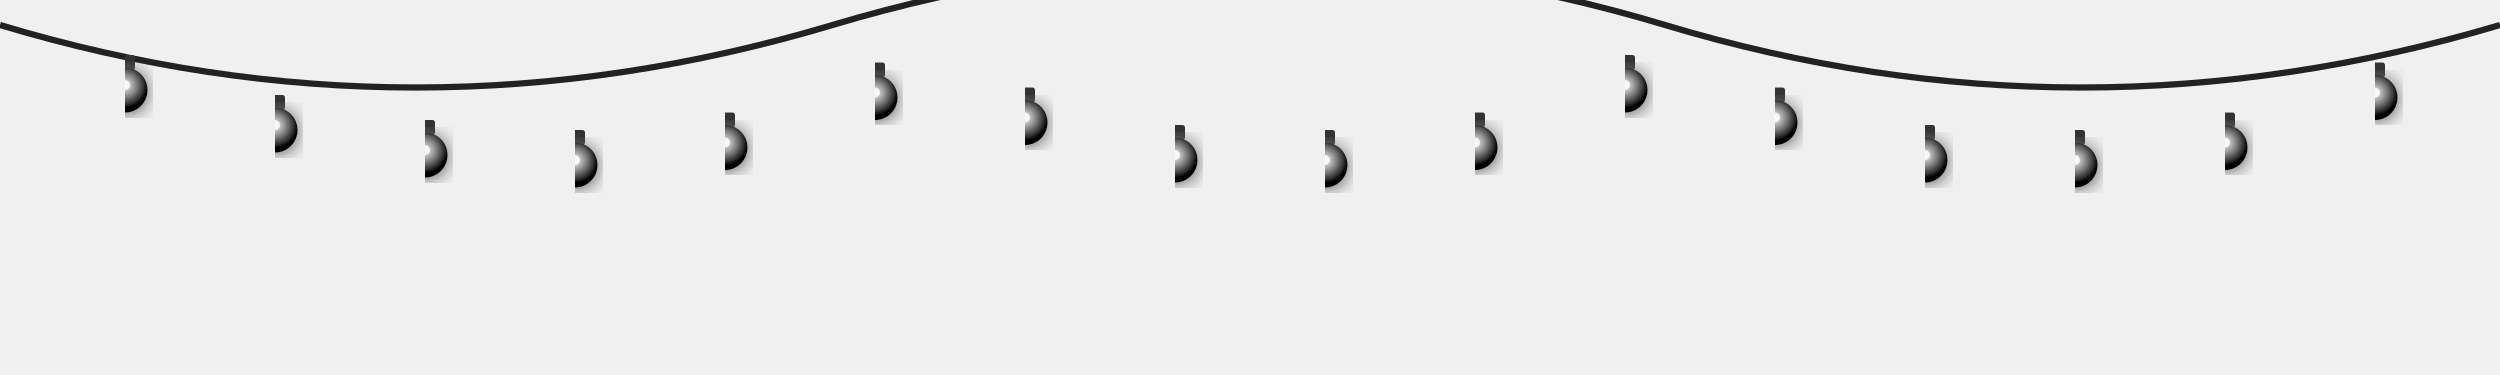
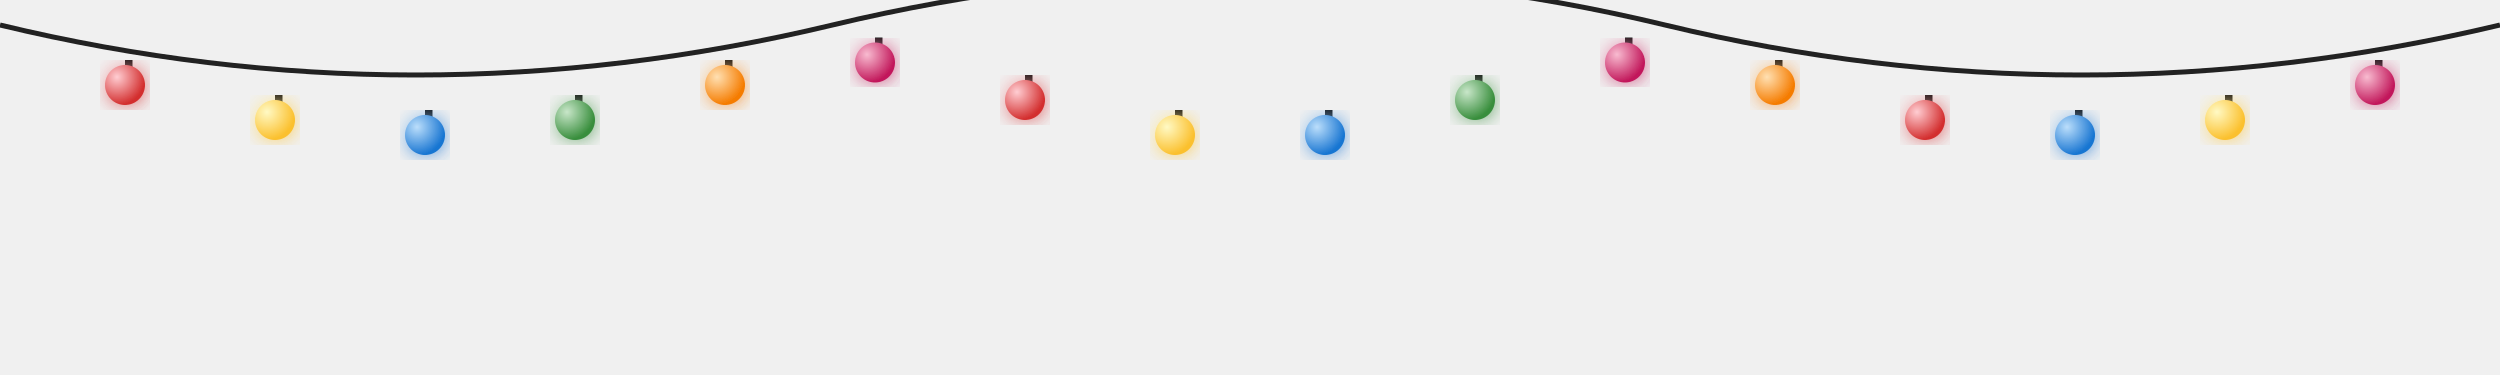
<svg xmlns="http://www.w3.org/2000/svg" width="1000" height="150" viewBox="0 0 1000 150" preserveAspectRatio="none">
  <defs>
-     <filter id="bulbGlow">
-       <feGaussianBlur stdDeviation="3.5" result="blur" />
+     <filter id="strongGlow">
+       <feGaussianBlur stdDeviation="4" result="coloredBlur" />
      <feMerge>
-         <feMergeNode in="blur" />
+         <feMergeNode in="coloredBlur" />
        <feMergeNode in="SourceGraphic" />
      </feMerge>
    </filter>
-     <radialGradient id="bulbGrad" cx="50%" cy="40%" r="50%">
-       <stop offset="0%" stop-color="white" stop-opacity="0.8" />
-       <stop offset="100%" stop-color="currentColor" stop-opacity="1" />
+     <radialGradient id="gradRed" cx="30%" cy="30%" r="70%">
+       <stop offset="0%" stop-color="#FFCDD2" />
+       <stop offset="100%" stop-color="#D32F2F" />
+     </radialGradient>
+     <radialGradient id="gradYellow" cx="30%" cy="30%" r="70%">
+       <stop offset="0%" stop-color="#FFF9C4" />
+       <stop offset="100%" stop-color="#FBC02D" />
+     </radialGradient>
+     <radialGradient id="gradBlue" cx="30%" cy="30%" r="70%">
+       <stop offset="0%" stop-color="#BBDEFB" />
+       <stop offset="100%" stop-color="#1976D2" />
+     </radialGradient>
+     <radialGradient id="gradGreen" cx="30%" cy="30%" r="70%">
+       <stop offset="0%" stop-color="#C8E6C9" />
+       <stop offset="100%" stop-color="#388E3C" />
+     </radialGradient>
+     <radialGradient id="gradOrange" cx="30%" cy="30%" r="70%">
+       <stop offset="0%" stop-color="#FFE0B2" />
+       <stop offset="100%" stop-color="#F57C00" />
+     </radialGradient>
+     <radialGradient id="gradPink" cx="30%" cy="30%" r="70%">
+       <stop offset="0%" stop-color="#F8BBD0" />
+       <stop offset="100%" stop-color="#C2185B" />
    </radialGradient>
  </defs>
-   <path d="M0,10 Q166,60 333,10 T666,10 T1000,10" stroke="#222" stroke-width="2.5" fill="none" />
-   <symbol id="vesak-globe">
-     <rect x="-4" y="0" width="8" height="6" fill="#333" rx="1" />
-     <circle cx="0" cy="14" r="9" fill="url(#bulbGrad)" filter="url(#bulbGlow)" />
-     <circle cx="0" cy="12" r="2" fill="white" opacity="0.8" />
+   <path d="M0,10 Q166,50 333,10 T666,10 T1000,10" stroke="#222" stroke-width="2" fill="none" />
+   <symbol id="bulb-socket">
+     <rect x="-3" y="0" width="6" height="6" fill="#111" />
  </symbol>
-   <g color="#FF5252">
-     <use href="#vesak-globe" x="50" y="22">
-       <animate attributeName="opacity" values="0.7;1;0.7" dur="1.2s" repeatCount="indefinite" />
-     </use>
+   <g>
+     <use href="#bulb-socket" x="50" y="24" />
+     <circle cx="50" cy="34" r="8" fill="url(#gradRed)" filter="url(#strongGlow)">
+       <animate attributeName="opacity" values="0.6;1;0.6" dur="0.8s" repeatCount="indefinite" />
+     </circle>
  </g>
-   <g color="#FFD740">
-     <use href="#vesak-globe" x="110" y="38">
-       <animate attributeName="opacity" values="0.7;1;0.7" dur="1.5s" repeatCount="indefinite" />
-     </use>
+   <g>
+     <use href="#bulb-socket" x="110" y="38" />
+     <circle cx="110" cy="48" r="8" fill="url(#gradYellow)" filter="url(#strongGlow)">
+       <animate attributeName="opacity" values="0.6;1;0.6" dur="1.2s" repeatCount="indefinite" />
+     </circle>
  </g>
-   <g color="#40C4FF">
-     <use href="#vesak-globe" x="170" y="48">
-       <animate attributeName="opacity" values="0.7;1;0.7" dur="1.1s" repeatCount="indefinite" />
-     </use>
+   <g>
+     <use href="#bulb-socket" x="170" y="44" />
+     <circle cx="170" cy="54" r="8" fill="url(#gradBlue)" filter="url(#strongGlow)">
+       <animate attributeName="opacity" values="0.6;1;0.6" dur="1.0s" repeatCount="indefinite" />
+     </circle>
  </g>
-   <g color="#69F0AE">
-     <use href="#vesak-globe" x="230" y="52">
-       <animate attributeName="opacity" values="0.7;1;0.7" dur="1.8s" repeatCount="indefinite" />
-     </use>
+   <g>
+     <use href="#bulb-socket" x="230" y="38" />
+     <circle cx="230" cy="48" r="8" fill="url(#gradGreen)" filter="url(#strongGlow)">
+       <animate attributeName="opacity" values="0.6;1;0.6" dur="1.5s" repeatCount="indefinite" />
+     </circle>
  </g>
-   <g color="#FF4081">
-     <use href="#vesak-globe" x="290" y="45">
-       <animate attributeName="opacity" values="0.7;1;0.7" dur="1.4s" repeatCount="indefinite" />
-     </use>
+   <g>
+     <use href="#bulb-socket" x="290" y="24" />
+     <circle cx="290" cy="34" r="8" fill="url(#gradOrange)" filter="url(#strongGlow)">
+       <animate attributeName="opacity" values="0.6;1;0.6" dur="0.9s" repeatCount="indefinite" />
+     </circle>
  </g>
-   <g color="#FFD740">
-     <use href="#vesak-globe" x="350" y="25">
-       <animate attributeName="opacity" values="0.7;1;0.7" dur="1.6s" repeatCount="indefinite" />
-     </use>
+   <g>
+     <use href="#bulb-socket" x="350" y="15" />
+     <circle cx="350" cy="25" r="8" fill="url(#gradPink)" filter="url(#strongGlow)">
+       <animate attributeName="opacity" values="0.6;1;0.6" dur="1.3s" repeatCount="indefinite" />
+     </circle>
  </g>
-   <g color="#FF5252">
-     <use href="#vesak-globe" x="410" y="35">
-       <animate attributeName="opacity" values="0.7;1;0.7" dur="1.3s" repeatCount="indefinite" />
-     </use>
+   <g>
+     <use href="#bulb-socket" x="410" y="30" />
+     <circle cx="410" cy="40" r="8" fill="url(#gradRed)" filter="url(#strongGlow)">
+       <animate attributeName="opacity" values="0.6;1;0.6" dur="1.1s" repeatCount="indefinite" />
+     </circle>
  </g>
-   <g color="#40C4FF">
-     <use href="#vesak-globe" x="470" y="50">
-       <animate attributeName="opacity" values="0.7;1;0.7" dur="1.1s" repeatCount="indefinite" />
-     </use>
+   <g>
+     <use href="#bulb-socket" x="470" y="44" />
+     <circle cx="470" cy="54" r="8" fill="url(#gradYellow)" filter="url(#strongGlow)">
+       <animate attributeName="opacity" values="0.6;1;0.6" dur="1.4s" repeatCount="indefinite" />
+     </circle>
  </g>
-   <g color="#69F0AE">
-     <use href="#vesak-globe" x="530" y="52">
-       <animate attributeName="opacity" values="0.7;1;0.7" dur="1.7s" repeatCount="indefinite" />
-     </use>
+   <g>
+     <use href="#bulb-socket" x="530" y="44" />
+     <circle cx="530" cy="54" r="8" fill="url(#gradBlue)" filter="url(#strongGlow)">
+       <animate attributeName="opacity" values="0.6;1;0.6" dur="1.6s" repeatCount="indefinite" />
+     </circle>
  </g>
-   <g color="#FF4081">
-     <use href="#vesak-globe" x="590" y="45">
-       <animate attributeName="opacity" values="0.7;1;0.7" dur="1.5s" repeatCount="indefinite" />
-     </use>
+   <g>
+     <use href="#bulb-socket" x="590" y="30" />
+     <circle cx="590" cy="40" r="8" fill="url(#gradGreen)" filter="url(#strongGlow)">
+       <animate attributeName="opacity" values="0.6;1;0.6" dur="1.2s" repeatCount="indefinite" />
+     </circle>
  </g>
-   <g color="#FF5252">
-     <use href="#vesak-globe" x="650" y="22">
-       <animate attributeName="opacity" values="0.7;1;0.7" dur="1.2s" repeatCount="indefinite" />
-     </use>
+   <g>
+     <use href="#bulb-socket" x="650" y="15" />
+     <circle cx="650" cy="25" r="8" fill="url(#gradPink)" filter="url(#strongGlow)">
+       <animate attributeName="opacity" values="0.6;1;0.6" dur="0.9s" repeatCount="indefinite" />
+     </circle>
  </g>
-   <g color="#FFD740">
-     <use href="#vesak-globe" x="710" y="35">
-       <animate attributeName="opacity" values="0.7;1;0.7" dur="1.6s" repeatCount="indefinite" />
-     </use>
+   <g>
+     <use href="#bulb-socket" x="710" y="24" />
+     <circle cx="710" cy="34" r="8" fill="url(#gradOrange)" filter="url(#strongGlow)">
+       <animate attributeName="opacity" values="0.6;1;0.6" dur="1.3s" repeatCount="indefinite" />
+     </circle>
  </g>
-   <g color="#40C4FF">
-     <use href="#vesak-globe" x="770" y="50">
-       <animate attributeName="opacity" values="0.7;1;0.7" dur="1.1s" repeatCount="indefinite" />
-     </use>
+   <g>
+     <use href="#bulb-socket" x="770" y="38" />
+     <circle cx="770" cy="48" r="8" fill="url(#gradRed)" filter="url(#strongGlow)">
+       <animate attributeName="opacity" values="0.6;1;0.6" dur="1.5s" repeatCount="indefinite" />
+     </circle>
  </g>
-   <g color="#69F0AE">
-     <use href="#vesak-globe" x="830" y="52">
-       <animate attributeName="opacity" values="0.7;1;0.7" dur="1.8s" repeatCount="indefinite" />
-     </use>
+   <g>
+     <use href="#bulb-socket" x="830" y="44" />
+     <circle cx="830" cy="54" r="8" fill="url(#gradBlue)" filter="url(#strongGlow)">
+       <animate attributeName="opacity" values="0.6;1;0.6" dur="1.1s" repeatCount="indefinite" />
+     </circle>
  </g>
-   <g color="#FF4081">
-     <use href="#vesak-globe" x="890" y="45">
-       <animate attributeName="opacity" values="0.7;1;0.7" dur="1.4s" repeatCount="indefinite" />
-     </use>
+   <g>
+     <use href="#bulb-socket" x="890" y="38" />
+     <circle cx="890" cy="48" r="8" fill="url(#gradYellow)" filter="url(#strongGlow)">
+       <animate attributeName="opacity" values="0.6;1;0.6" dur="1.7s" repeatCount="indefinite" />
+     </circle>
  </g>
-   <g color="#FFD740">
-     <use href="#vesak-globe" x="950" y="25">
-       <animate attributeName="opacity" values="0.7;1;0.7" dur="1.5s" repeatCount="indefinite" />
-     </use>
+   <g>
+     <use href="#bulb-socket" x="950" y="24" />
+     <circle cx="950" cy="34" r="8" fill="url(#gradPink)" filter="url(#strongGlow)">
+       <animate attributeName="opacity" values="0.6;1;0.6" dur="1.0s" repeatCount="indefinite" />
+     </circle>
  </g>
</svg>
